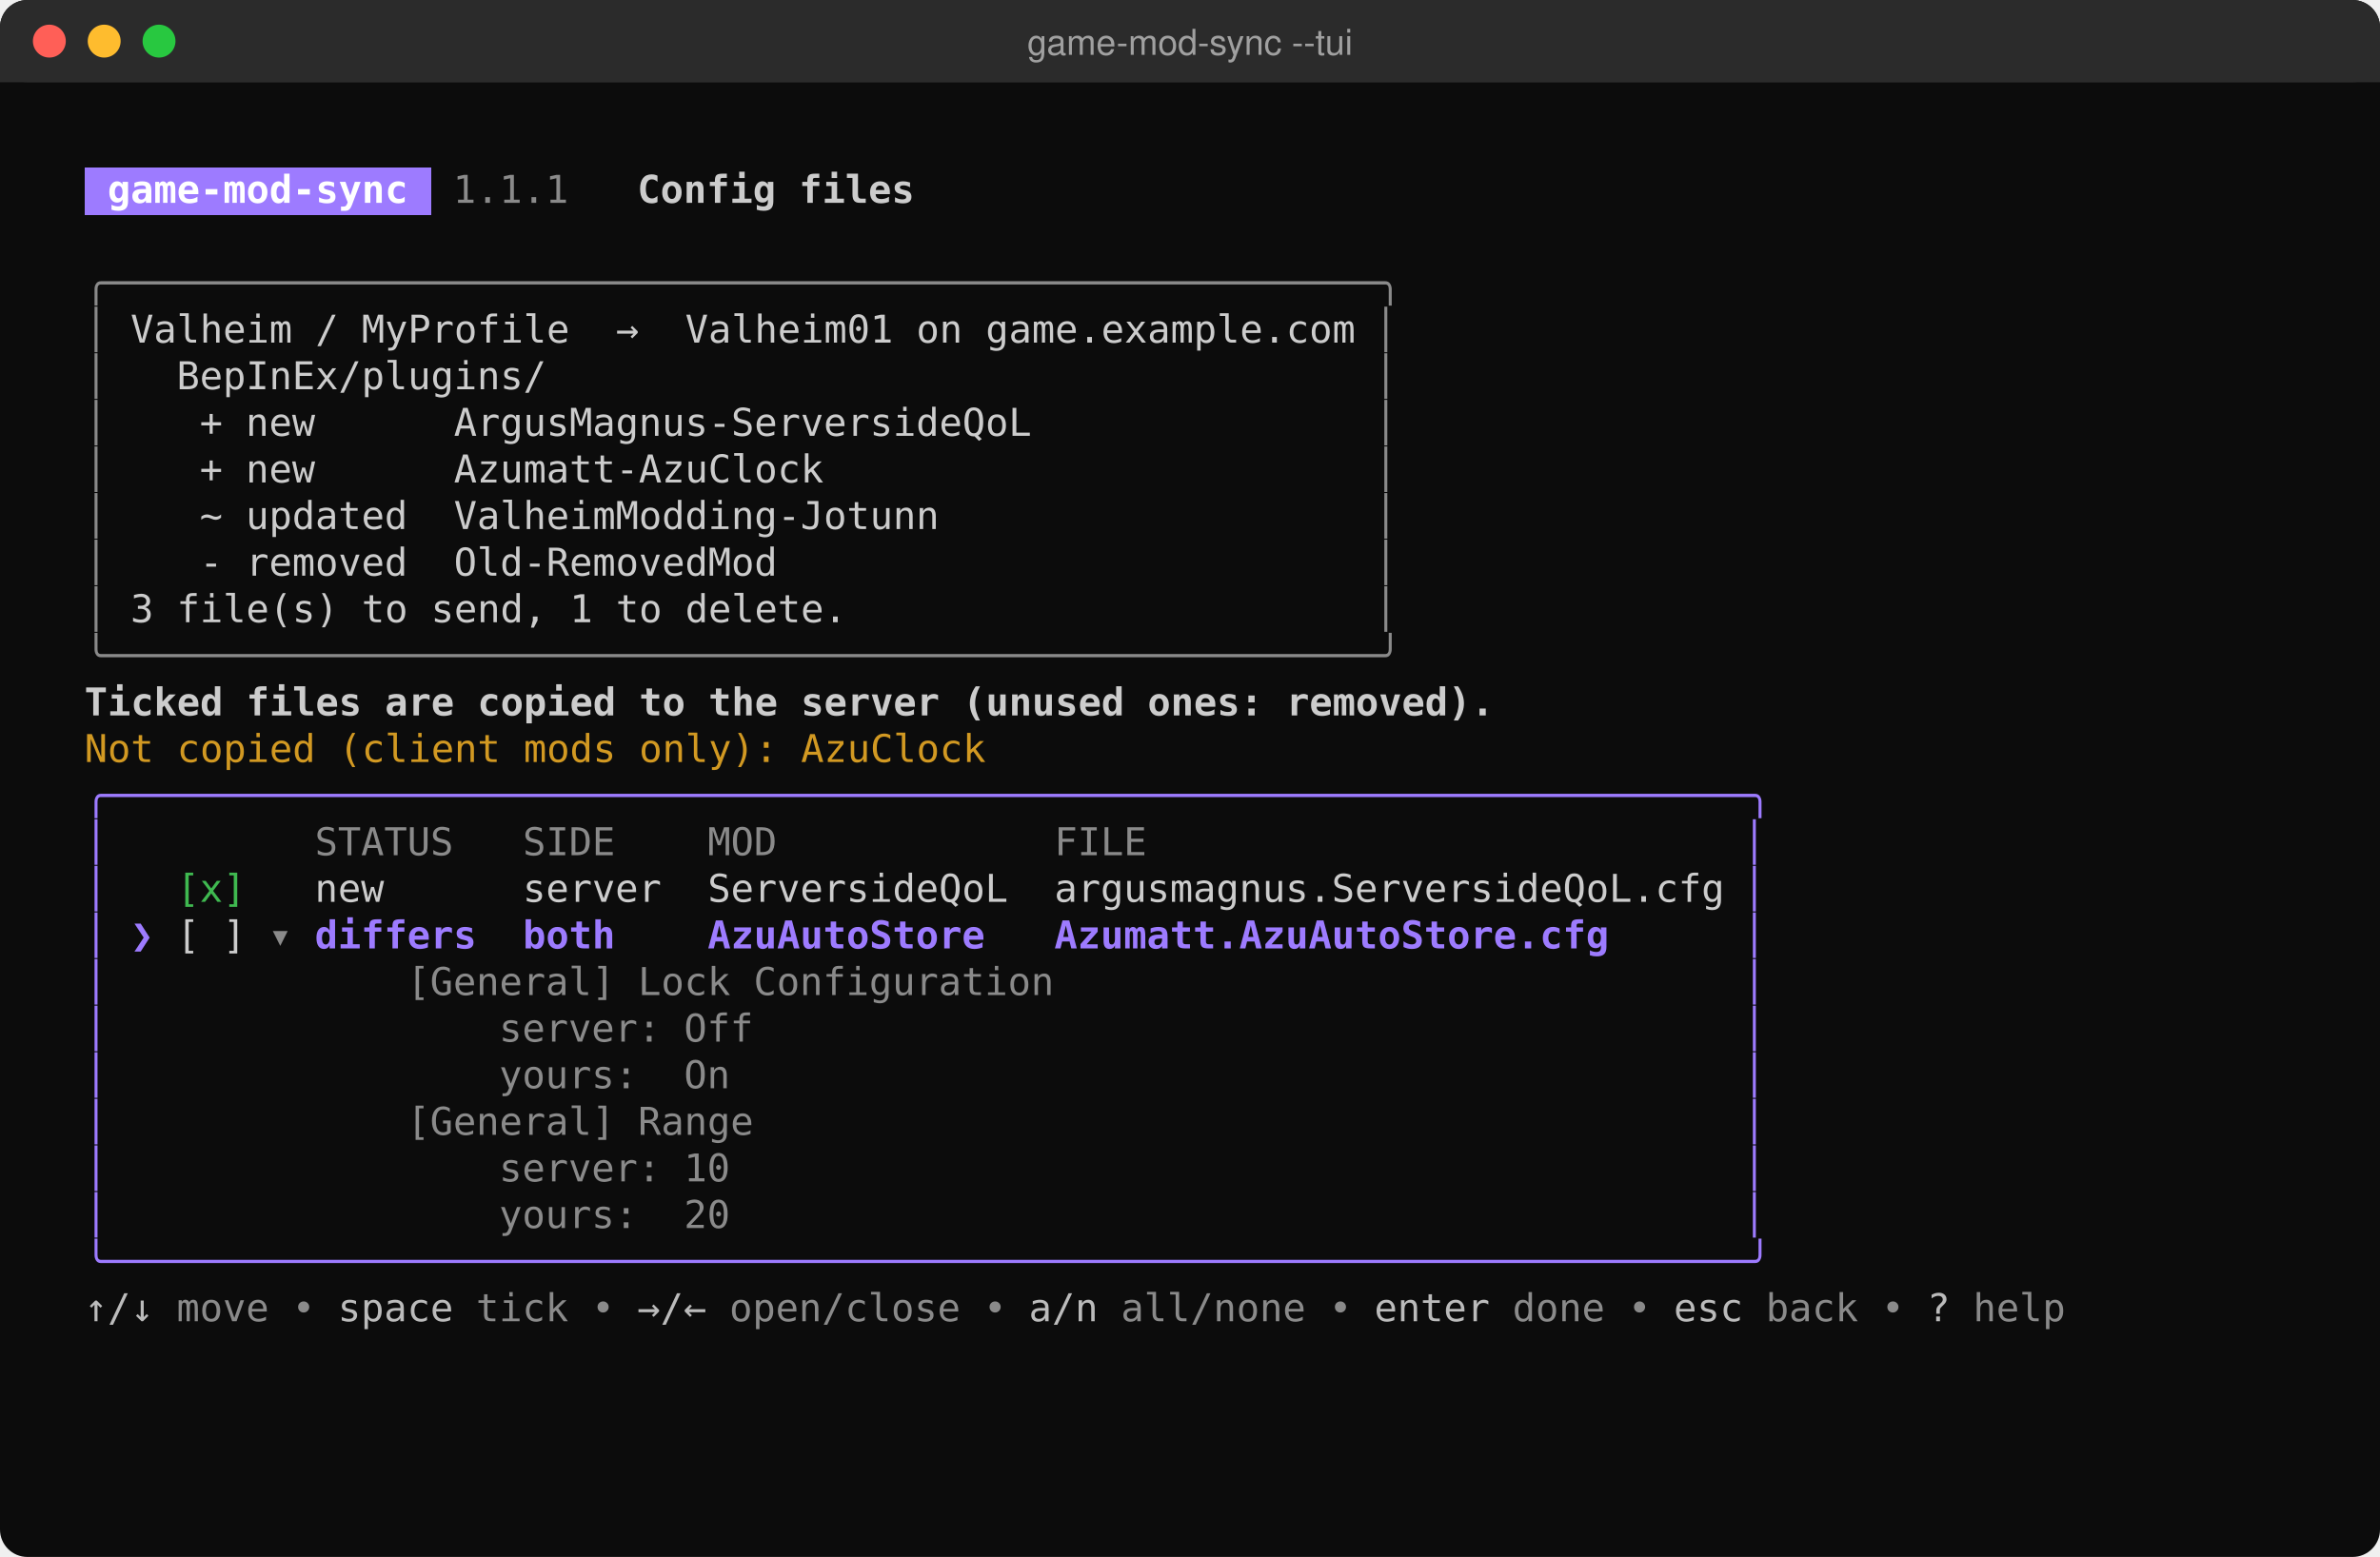
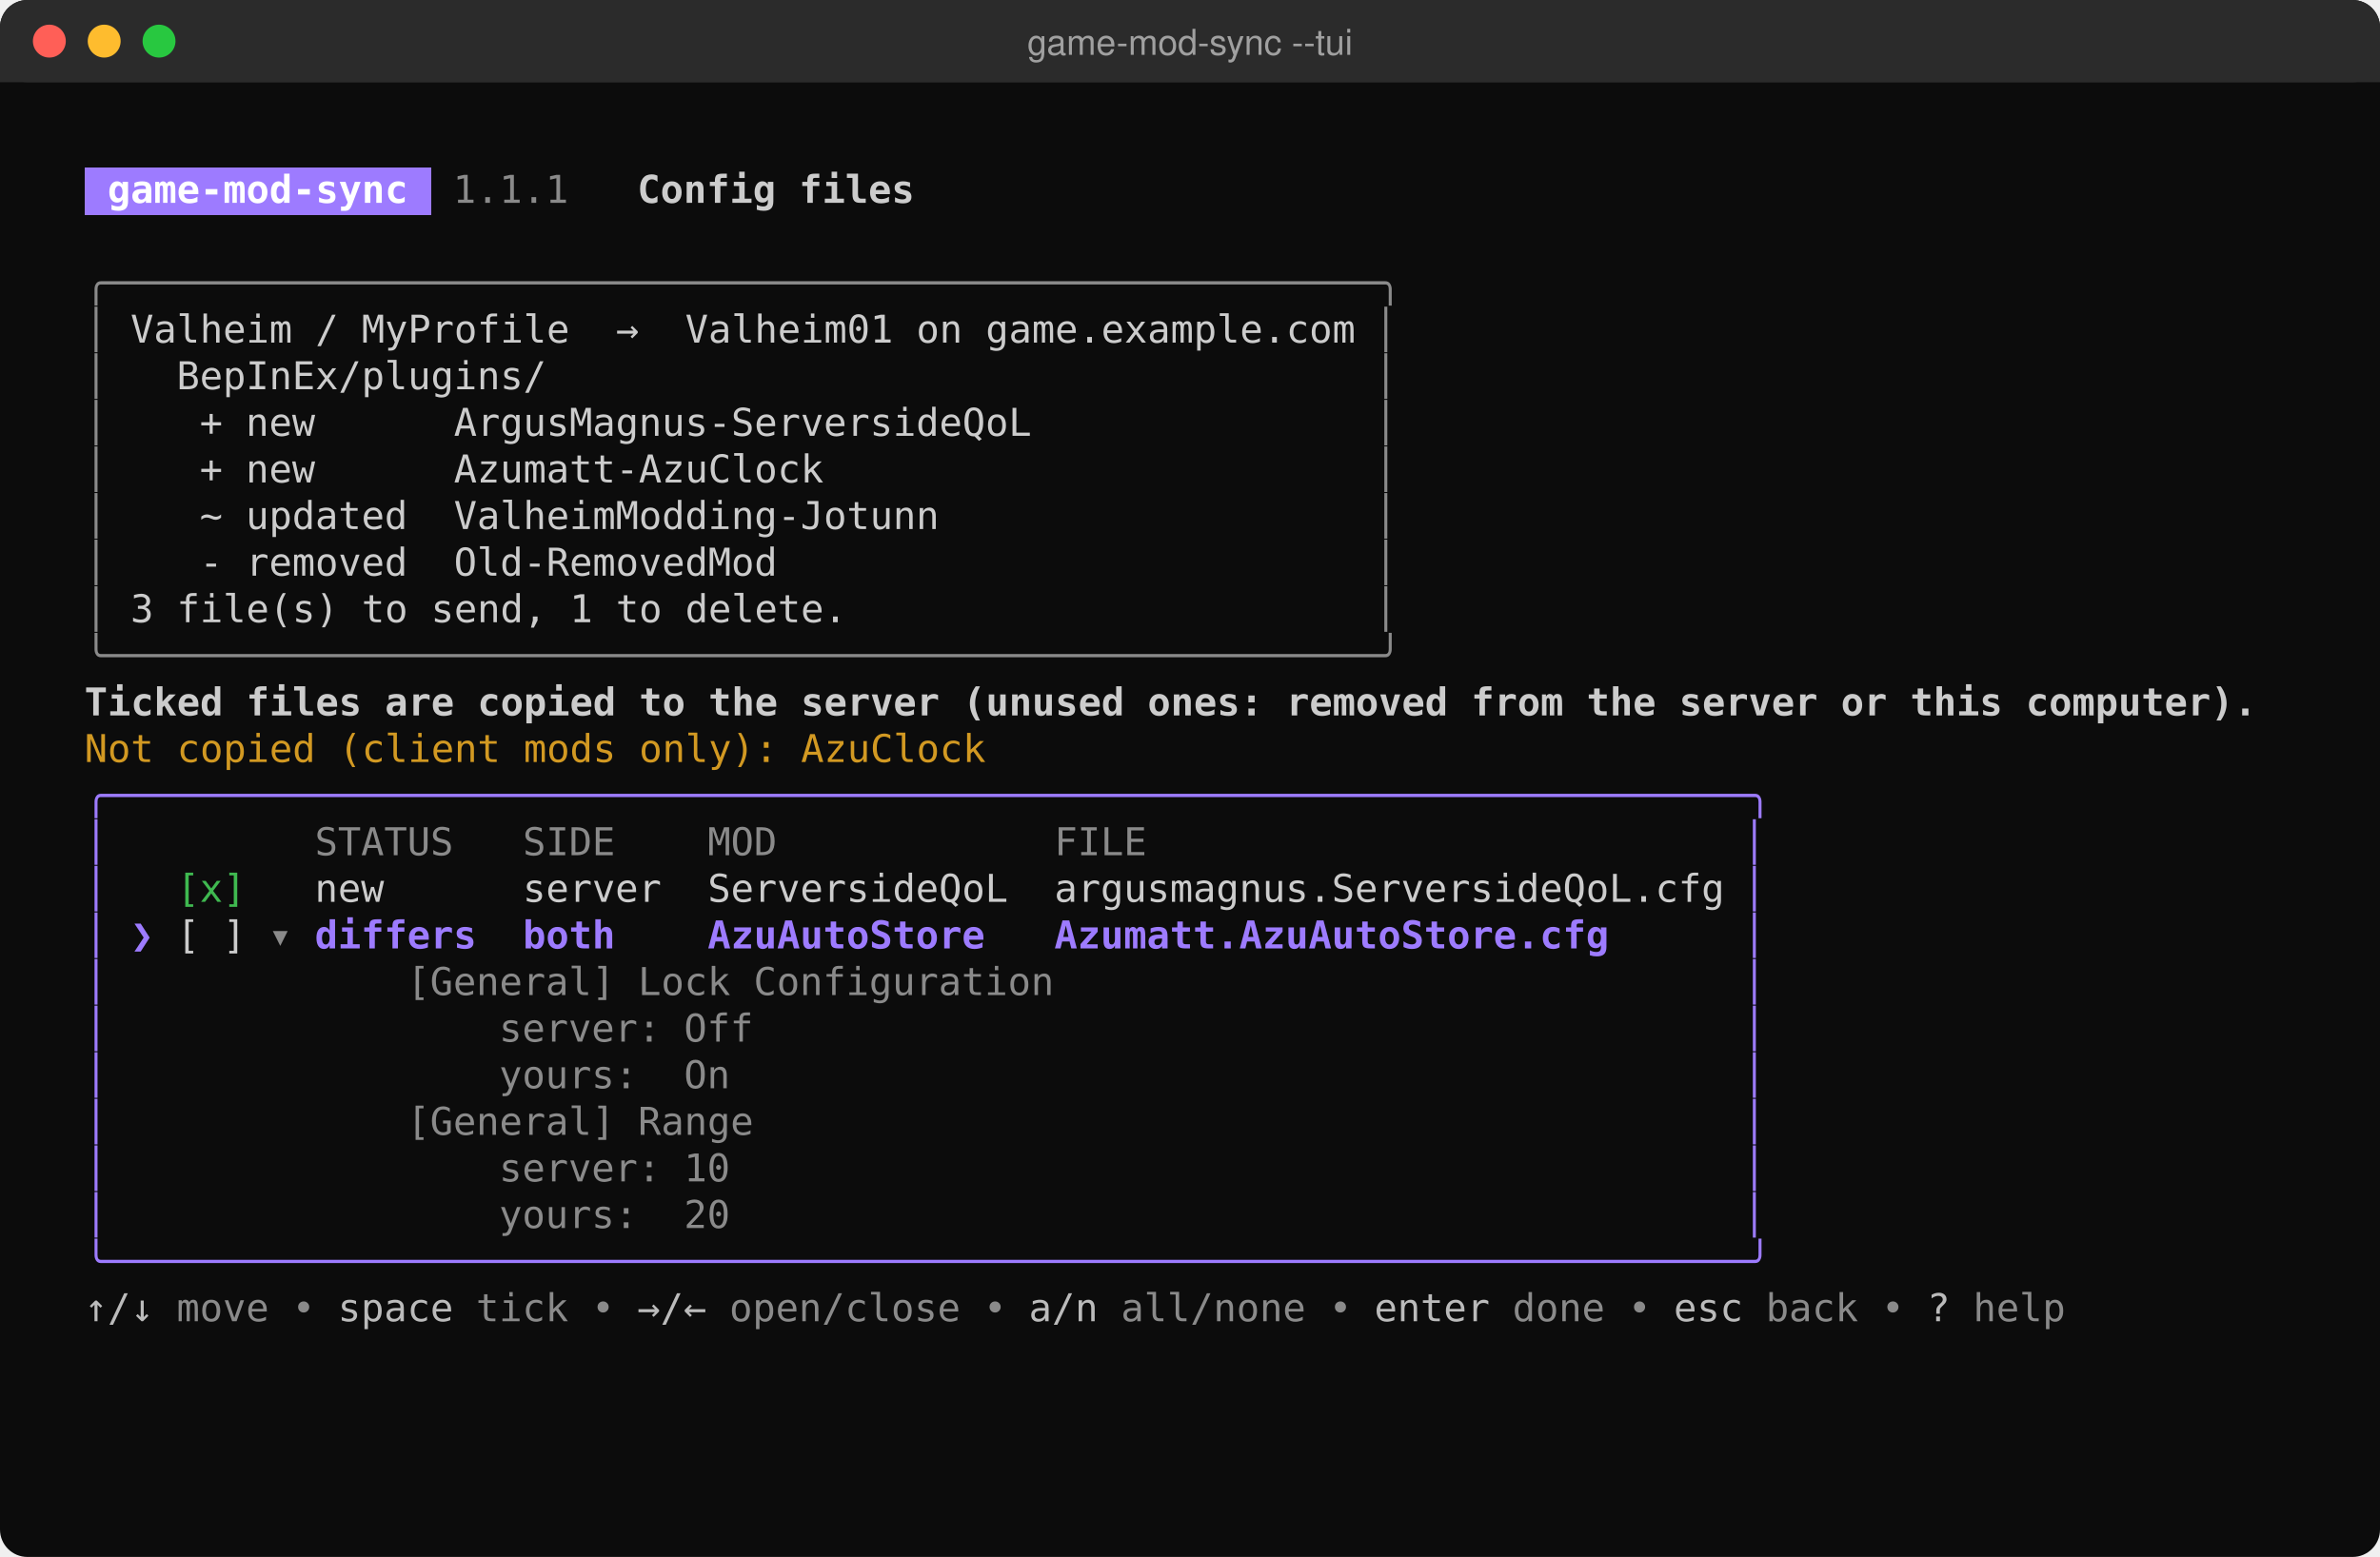
<svg xmlns="http://www.w3.org/2000/svg" width="868" height="568" viewBox="0 0 868 568" role="img" aria-label="game-mod-sync --tui">
  <rect width="868" height="568" rx="10" fill="#0c0c0c" />
  <rect width="868" height="30" rx="10" fill="#2b2b2b" />
  <rect y="20" width="868" height="10" fill="#2b2b2b" />
  <circle cx="18" cy="15" r="6" fill="#ff5f57" />
  <circle cx="38" cy="15" r="6" fill="#febc2e" />
  <circle cx="58" cy="15" r="6" fill="#28c840" />
  <text x="434" y="20" fill="#a0a0a0" font-family="Segoe UI,Helvetica,Arial,sans-serif" font-size="13" text-anchor="middle">game-mod-sync --tui</text>
  <g font-family="Cascadia Mono,Consolas,DejaVu Sans Mono,Menlo,monospace" font-size="14">
    <rect x="30.8" y="61" width="126.6" height="17.6" fill="#9d7bff" shape-rendering="crispEdges" />
    <text x="39.2" y="74" fill="#ffffff" font-weight="bold" textLength="109.2" lengthAdjust="spacingAndGlyphs" xml:space="preserve">game-mod-sync</text>
    <text x="165.2" y="74" fill="#8a8a8a" textLength="42.0" lengthAdjust="spacingAndGlyphs" xml:space="preserve">1.1.1</text>
    <text x="232.4" y="74" fill="#cccccc" font-weight="bold" textLength="100.8" lengthAdjust="spacingAndGlyphs" xml:space="preserve">Config files</text>
    <text x="30.8" y="108" fill="#8a8a8a" textLength="478.8" lengthAdjust="spacingAndGlyphs" xml:space="preserve">╭───────────────────────────────────────────────────────╮</text>
    <text x="30.8" y="125" fill="#8a8a8a" textLength="8.4" lengthAdjust="spacingAndGlyphs" xml:space="preserve">│</text>
    <text x="47.6" y="125" fill="#cccccc" textLength="445.2" lengthAdjust="spacingAndGlyphs" xml:space="preserve">Valheim / MyProfile  →  Valheim01 on game.example.com</text>
    <text x="501.2" y="125" fill="#8a8a8a" textLength="8.4" lengthAdjust="spacingAndGlyphs" xml:space="preserve">│</text>
    <text x="30.8" y="142" fill="#8a8a8a" textLength="8.4" lengthAdjust="spacingAndGlyphs" xml:space="preserve">│</text>
    <text x="64.4" y="142" fill="#cccccc" textLength="134.4" lengthAdjust="spacingAndGlyphs" xml:space="preserve">BepInEx/plugins/</text>
    <text x="501.2" y="142" fill="#8a8a8a" textLength="8.4" lengthAdjust="spacingAndGlyphs" xml:space="preserve">│</text>
    <text x="30.8" y="159" fill="#8a8a8a" textLength="8.4" lengthAdjust="spacingAndGlyphs" xml:space="preserve">│</text>
    <text x="72.8" y="159" fill="#cccccc" textLength="302.4" lengthAdjust="spacingAndGlyphs" xml:space="preserve">+ new      ArgusMagnus-ServersideQoL</text>
    <text x="501.2" y="159" fill="#8a8a8a" textLength="8.4" lengthAdjust="spacingAndGlyphs" xml:space="preserve">│</text>
    <text x="30.8" y="176" fill="#8a8a8a" textLength="8.4" lengthAdjust="spacingAndGlyphs" xml:space="preserve">│</text>
    <text x="72.8" y="176" fill="#cccccc" textLength="226.8" lengthAdjust="spacingAndGlyphs" xml:space="preserve">+ new      Azumatt-AzuClock</text>
    <text x="501.2" y="176" fill="#8a8a8a" textLength="8.4" lengthAdjust="spacingAndGlyphs" xml:space="preserve">│</text>
    <text x="30.8" y="193" fill="#8a8a8a" textLength="8.4" lengthAdjust="spacingAndGlyphs" xml:space="preserve">│</text>
    <text x="72.8" y="193" fill="#cccccc" textLength="268.8" lengthAdjust="spacingAndGlyphs" xml:space="preserve">~ updated  ValheimModding-Jotunn</text>
    <text x="501.2" y="193" fill="#8a8a8a" textLength="8.4" lengthAdjust="spacingAndGlyphs" xml:space="preserve">│</text>
    <text x="30.8" y="210" fill="#8a8a8a" textLength="8.4" lengthAdjust="spacingAndGlyphs" xml:space="preserve">│</text>
    <text x="72.8" y="210" fill="#cccccc" textLength="210.0" lengthAdjust="spacingAndGlyphs" xml:space="preserve">- removed  Old-RemovedMod</text>
    <text x="501.2" y="210" fill="#8a8a8a" textLength="8.4" lengthAdjust="spacingAndGlyphs" xml:space="preserve">│</text>
    <text x="30.8" y="227" fill="#8a8a8a" textLength="8.4" lengthAdjust="spacingAndGlyphs" xml:space="preserve">│</text>
    <text x="47.6" y="227" fill="#cccccc" textLength="260.4" lengthAdjust="spacingAndGlyphs" xml:space="preserve">3 file(s) to send, 1 to delete.</text>
    <text x="501.2" y="227" fill="#8a8a8a" textLength="8.4" lengthAdjust="spacingAndGlyphs" xml:space="preserve">│</text>
    <text x="30.8" y="244" fill="#8a8a8a" textLength="478.8" lengthAdjust="spacingAndGlyphs" xml:space="preserve">╰───────────────────────────────────────────────────────╯</text>
-     <text x="30.8" y="261" fill="#cccccc" font-weight="bold" textLength="512.4" lengthAdjust="spacingAndGlyphs" xml:space="preserve">Ticked files are copied to the server (unused ones: removed).</text>
+     <text x="30.8" y="261" fill="#cccccc" font-weight="bold" textLength="789.6" lengthAdjust="spacingAndGlyphs" xml:space="preserve">Ticked files are copied to the server (unused ones: removed from the server or this computer).</text>
    <text x="30.8" y="278" fill="#d29922" textLength="327.6" lengthAdjust="spacingAndGlyphs" xml:space="preserve">Not copied (client mods only): AzuClock</text>
    <text x="30.8" y="295" fill="#9d7bff" textLength="613.2" lengthAdjust="spacingAndGlyphs" xml:space="preserve">╭───────────────────────────────────────────────────────────────────────╮</text>
    <text x="30.8" y="312" fill="#9d7bff" textLength="8.4" lengthAdjust="spacingAndGlyphs" xml:space="preserve">│</text>
    <text x="114.8" y="312" fill="#8a8a8a" textLength="302.4" lengthAdjust="spacingAndGlyphs" xml:space="preserve">STATUS   SIDE    MOD            FILE</text>
    <text x="635.6" y="312" fill="#9d7bff" textLength="8.4" lengthAdjust="spacingAndGlyphs" xml:space="preserve">│</text>
    <text x="30.8" y="329" fill="#9d7bff" textLength="8.4" lengthAdjust="spacingAndGlyphs" xml:space="preserve">│</text>
    <text x="64.4" y="329" fill="#3fb950" textLength="25.2" lengthAdjust="spacingAndGlyphs" xml:space="preserve">[x]</text>
    <text x="114.8" y="329" fill="#cccccc" textLength="512.4" lengthAdjust="spacingAndGlyphs" xml:space="preserve">new      server  ServersideQoL  argusmagnus.ServersideQoL.cfg</text>
    <text x="635.6" y="329" fill="#9d7bff" textLength="8.4" lengthAdjust="spacingAndGlyphs" xml:space="preserve">│</text>
    <text x="30.8" y="346" fill="#9d7bff" textLength="8.4" lengthAdjust="spacingAndGlyphs" xml:space="preserve">│</text>
    <text x="47.6" y="346" fill="#9d7bff" font-weight="bold" textLength="8.4" lengthAdjust="spacingAndGlyphs" xml:space="preserve">❯</text>
    <text x="64.4" y="346" fill="#cccccc" textLength="25.2" lengthAdjust="spacingAndGlyphs" xml:space="preserve">[ ]</text>
    <text x="98.0" y="346" fill="#8a8a8a" textLength="8.4" lengthAdjust="spacingAndGlyphs" xml:space="preserve">▾</text>
    <text x="114.8" y="346" fill="#9d7bff" font-weight="bold" textLength="470.4" lengthAdjust="spacingAndGlyphs" xml:space="preserve">differs  both    AzuAutoStore   Azumatt.AzuAutoStore.cfg</text>
    <text x="635.6" y="346" fill="#9d7bff" textLength="8.4" lengthAdjust="spacingAndGlyphs" xml:space="preserve">│</text>
    <text x="30.8" y="363" fill="#9d7bff" textLength="8.4" lengthAdjust="spacingAndGlyphs" xml:space="preserve">│</text>
    <text x="148.4" y="363" fill="#8a8a8a" textLength="235.2" lengthAdjust="spacingAndGlyphs" xml:space="preserve">[General] Lock Configuration</text>
    <text x="635.6" y="363" fill="#9d7bff" textLength="8.4" lengthAdjust="spacingAndGlyphs" xml:space="preserve">│</text>
    <text x="30.8" y="380" fill="#9d7bff" textLength="8.4" lengthAdjust="spacingAndGlyphs" xml:space="preserve">│</text>
    <text x="182.0" y="380" fill="#8a8a8a" textLength="92.4" lengthAdjust="spacingAndGlyphs" xml:space="preserve">server: Off</text>
    <text x="635.6" y="380" fill="#9d7bff" textLength="8.4" lengthAdjust="spacingAndGlyphs" xml:space="preserve">│</text>
    <text x="30.8" y="397" fill="#9d7bff" textLength="8.4" lengthAdjust="spacingAndGlyphs" xml:space="preserve">│</text>
    <text x="182.0" y="397" fill="#8a8a8a" textLength="84.0" lengthAdjust="spacingAndGlyphs" xml:space="preserve">yours:  On</text>
    <text x="635.6" y="397" fill="#9d7bff" textLength="8.4" lengthAdjust="spacingAndGlyphs" xml:space="preserve">│</text>
    <text x="30.8" y="414" fill="#9d7bff" textLength="8.4" lengthAdjust="spacingAndGlyphs" xml:space="preserve">│</text>
    <text x="148.4" y="414" fill="#8a8a8a" textLength="126.0" lengthAdjust="spacingAndGlyphs" xml:space="preserve">[General] Range</text>
    <text x="635.6" y="414" fill="#9d7bff" textLength="8.4" lengthAdjust="spacingAndGlyphs" xml:space="preserve">│</text>
    <text x="30.8" y="431" fill="#9d7bff" textLength="8.4" lengthAdjust="spacingAndGlyphs" xml:space="preserve">│</text>
    <text x="182.0" y="431" fill="#8a8a8a" textLength="84.0" lengthAdjust="spacingAndGlyphs" xml:space="preserve">server: 10</text>
    <text x="635.6" y="431" fill="#9d7bff" textLength="8.4" lengthAdjust="spacingAndGlyphs" xml:space="preserve">│</text>
    <text x="30.8" y="448" fill="#9d7bff" textLength="8.4" lengthAdjust="spacingAndGlyphs" xml:space="preserve">│</text>
    <text x="182.0" y="448" fill="#8a8a8a" textLength="84.0" lengthAdjust="spacingAndGlyphs" xml:space="preserve">yours:  20</text>
    <text x="635.6" y="448" fill="#9d7bff" textLength="8.4" lengthAdjust="spacingAndGlyphs" xml:space="preserve">│</text>
    <text x="30.8" y="465" fill="#9d7bff" textLength="613.2" lengthAdjust="spacingAndGlyphs" xml:space="preserve">╰───────────────────────────────────────────────────────────────────────╯</text>
    <text x="30.8" y="482" fill="#bbbbbb" textLength="25.2" lengthAdjust="spacingAndGlyphs" xml:space="preserve">↑/↓</text>
    <text x="64.4" y="482" fill="#8a8a8a" textLength="50.4" lengthAdjust="spacingAndGlyphs" xml:space="preserve">move •</text>
    <text x="123.2" y="482" fill="#bbbbbb" textLength="42.0" lengthAdjust="spacingAndGlyphs" xml:space="preserve">space</text>
    <text x="173.6" y="482" fill="#8a8a8a" textLength="50.4" lengthAdjust="spacingAndGlyphs" xml:space="preserve">tick •</text>
    <text x="232.4" y="482" fill="#bbbbbb" textLength="25.2" lengthAdjust="spacingAndGlyphs" xml:space="preserve">→/←</text>
    <text x="266.0" y="482" fill="#8a8a8a" textLength="100.8" lengthAdjust="spacingAndGlyphs" xml:space="preserve">open/close •</text>
    <text x="375.2" y="482" fill="#bbbbbb" textLength="25.2" lengthAdjust="spacingAndGlyphs" xml:space="preserve">a/n</text>
    <text x="408.8" y="482" fill="#8a8a8a" textLength="84.0" lengthAdjust="spacingAndGlyphs" xml:space="preserve">all/none •</text>
    <text x="501.2" y="482" fill="#bbbbbb" textLength="42.0" lengthAdjust="spacingAndGlyphs" xml:space="preserve">enter</text>
    <text x="551.6" y="482" fill="#8a8a8a" textLength="50.4" lengthAdjust="spacingAndGlyphs" xml:space="preserve">done •</text>
    <text x="610.4" y="482" fill="#bbbbbb" textLength="25.2" lengthAdjust="spacingAndGlyphs" xml:space="preserve">esc</text>
    <text x="644.0" y="482" fill="#8a8a8a" textLength="50.4" lengthAdjust="spacingAndGlyphs" xml:space="preserve">back •</text>
    <text x="702.8" y="482" fill="#bbbbbb" textLength="8.4" lengthAdjust="spacingAndGlyphs" xml:space="preserve">?</text>
    <text x="719.6" y="482" fill="#8a8a8a" textLength="33.6" lengthAdjust="spacingAndGlyphs" xml:space="preserve">help</text>
  </g>
</svg>
